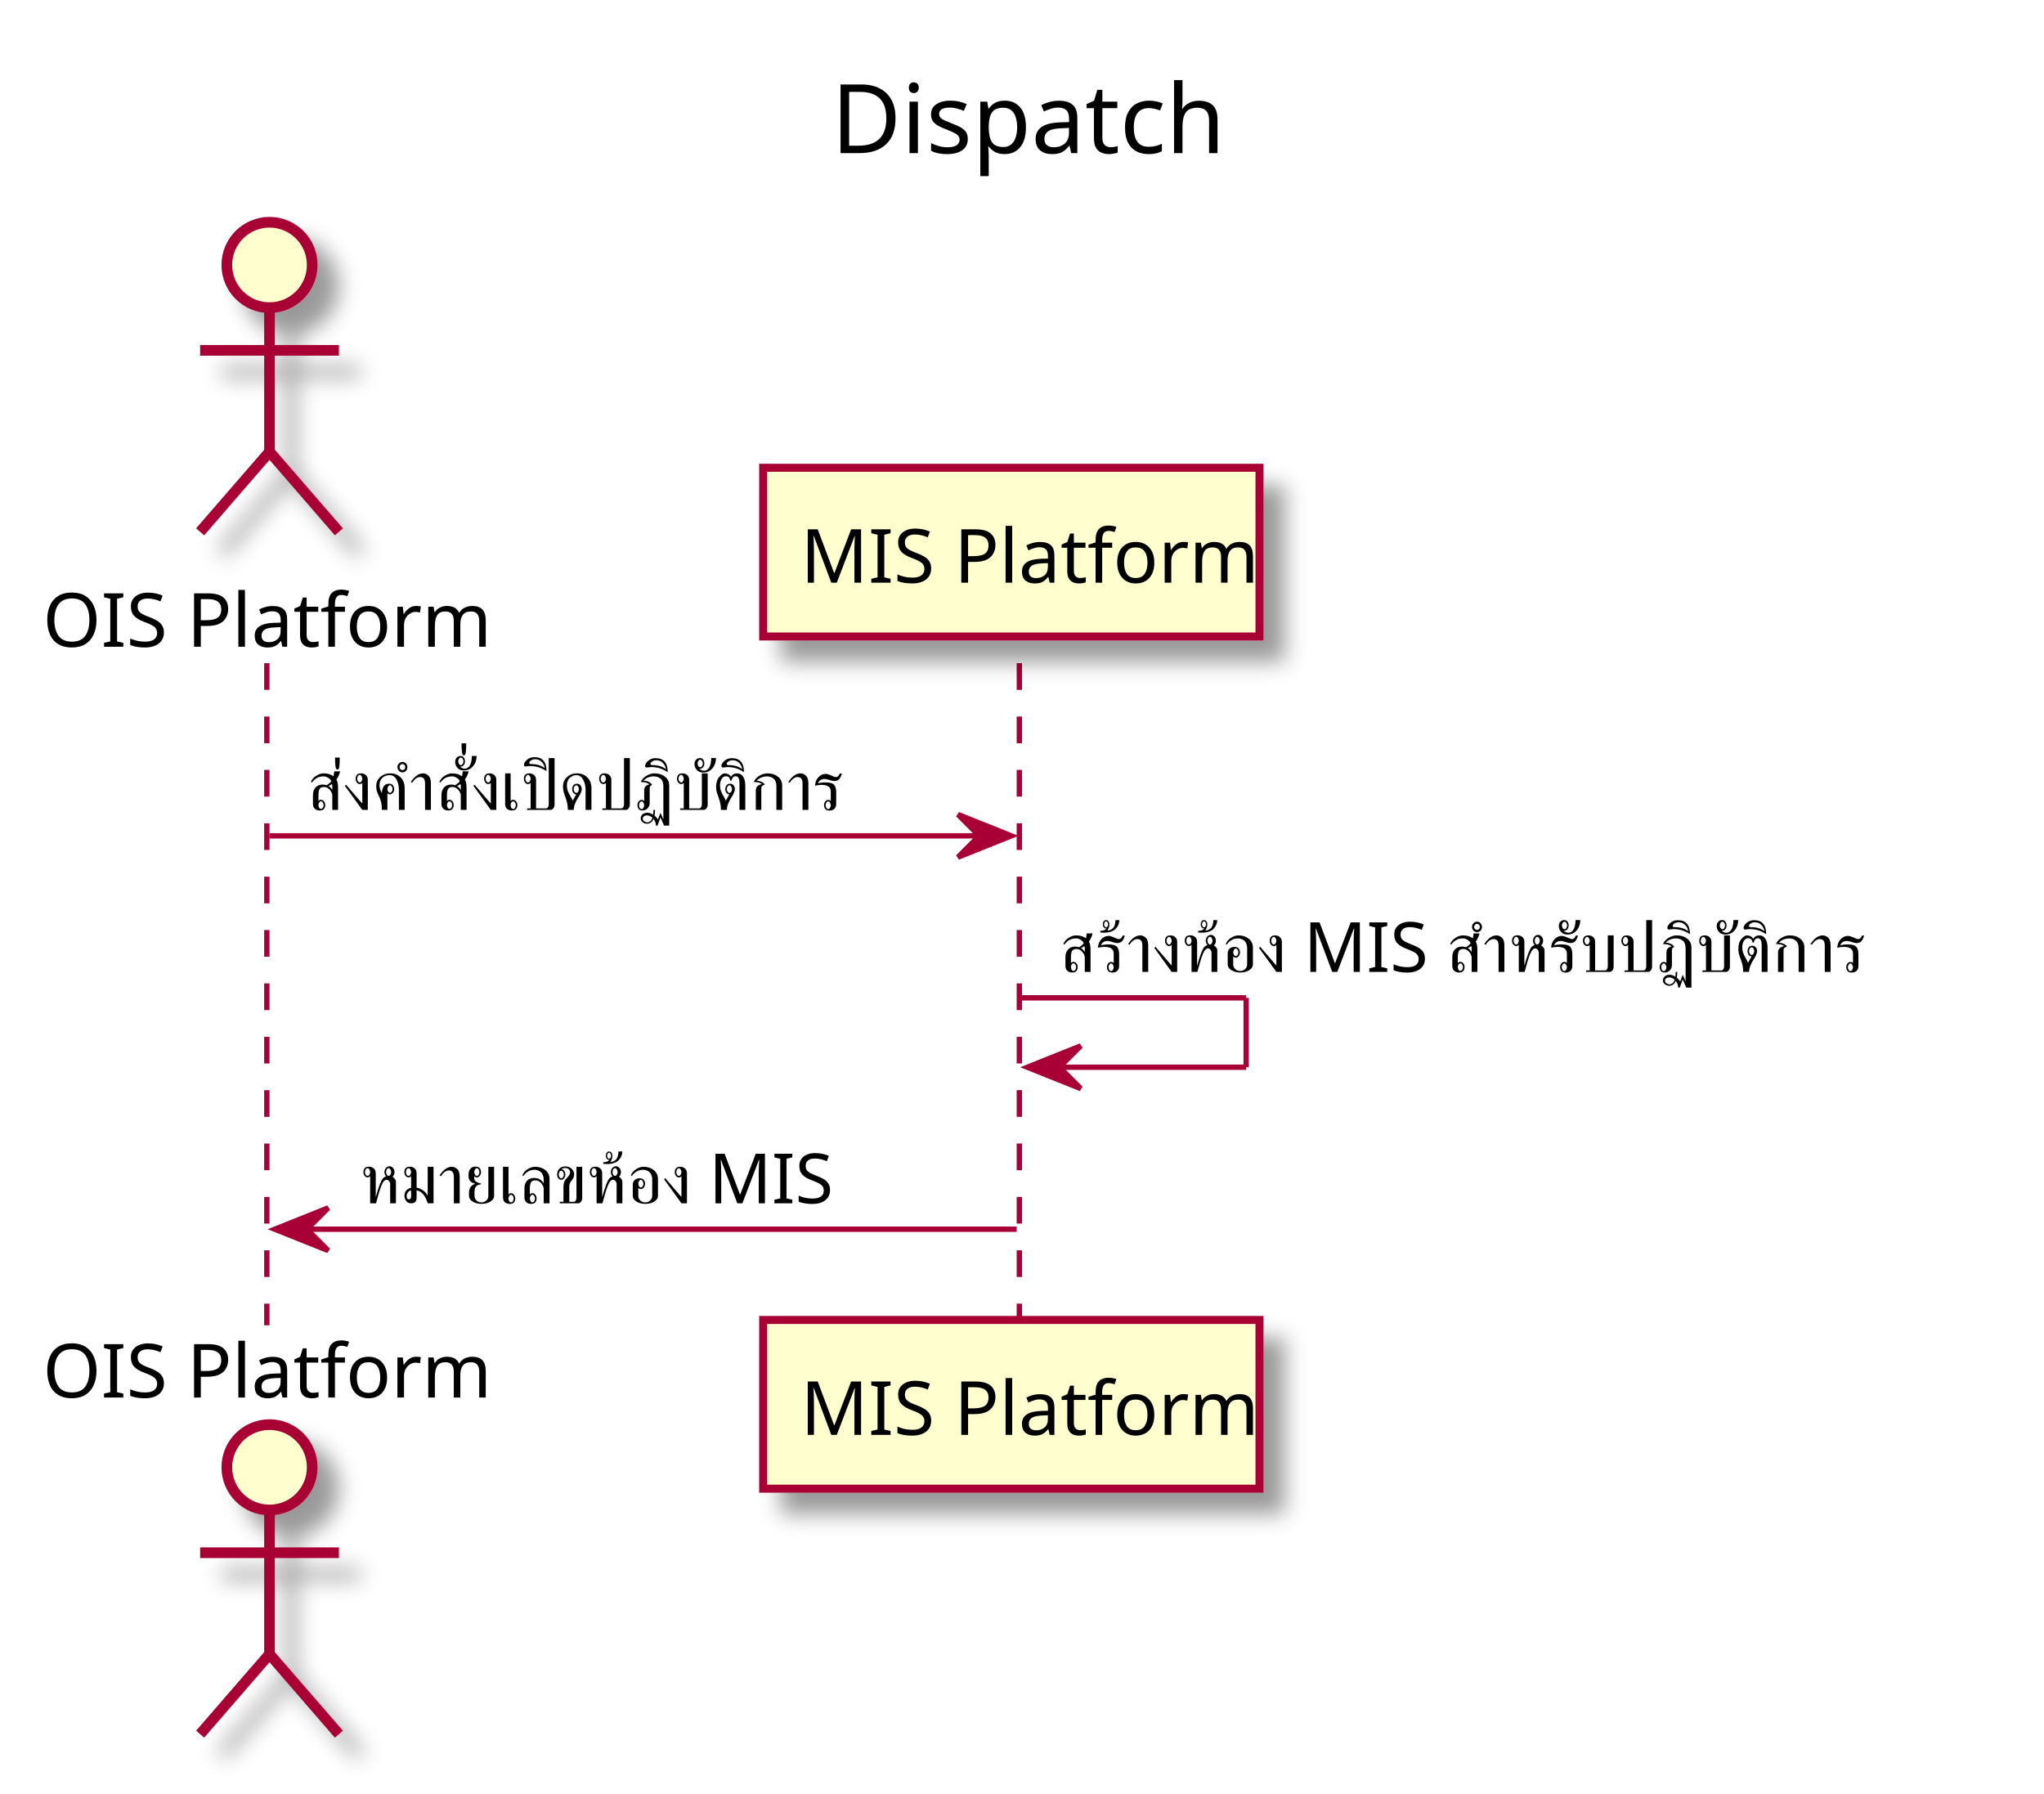
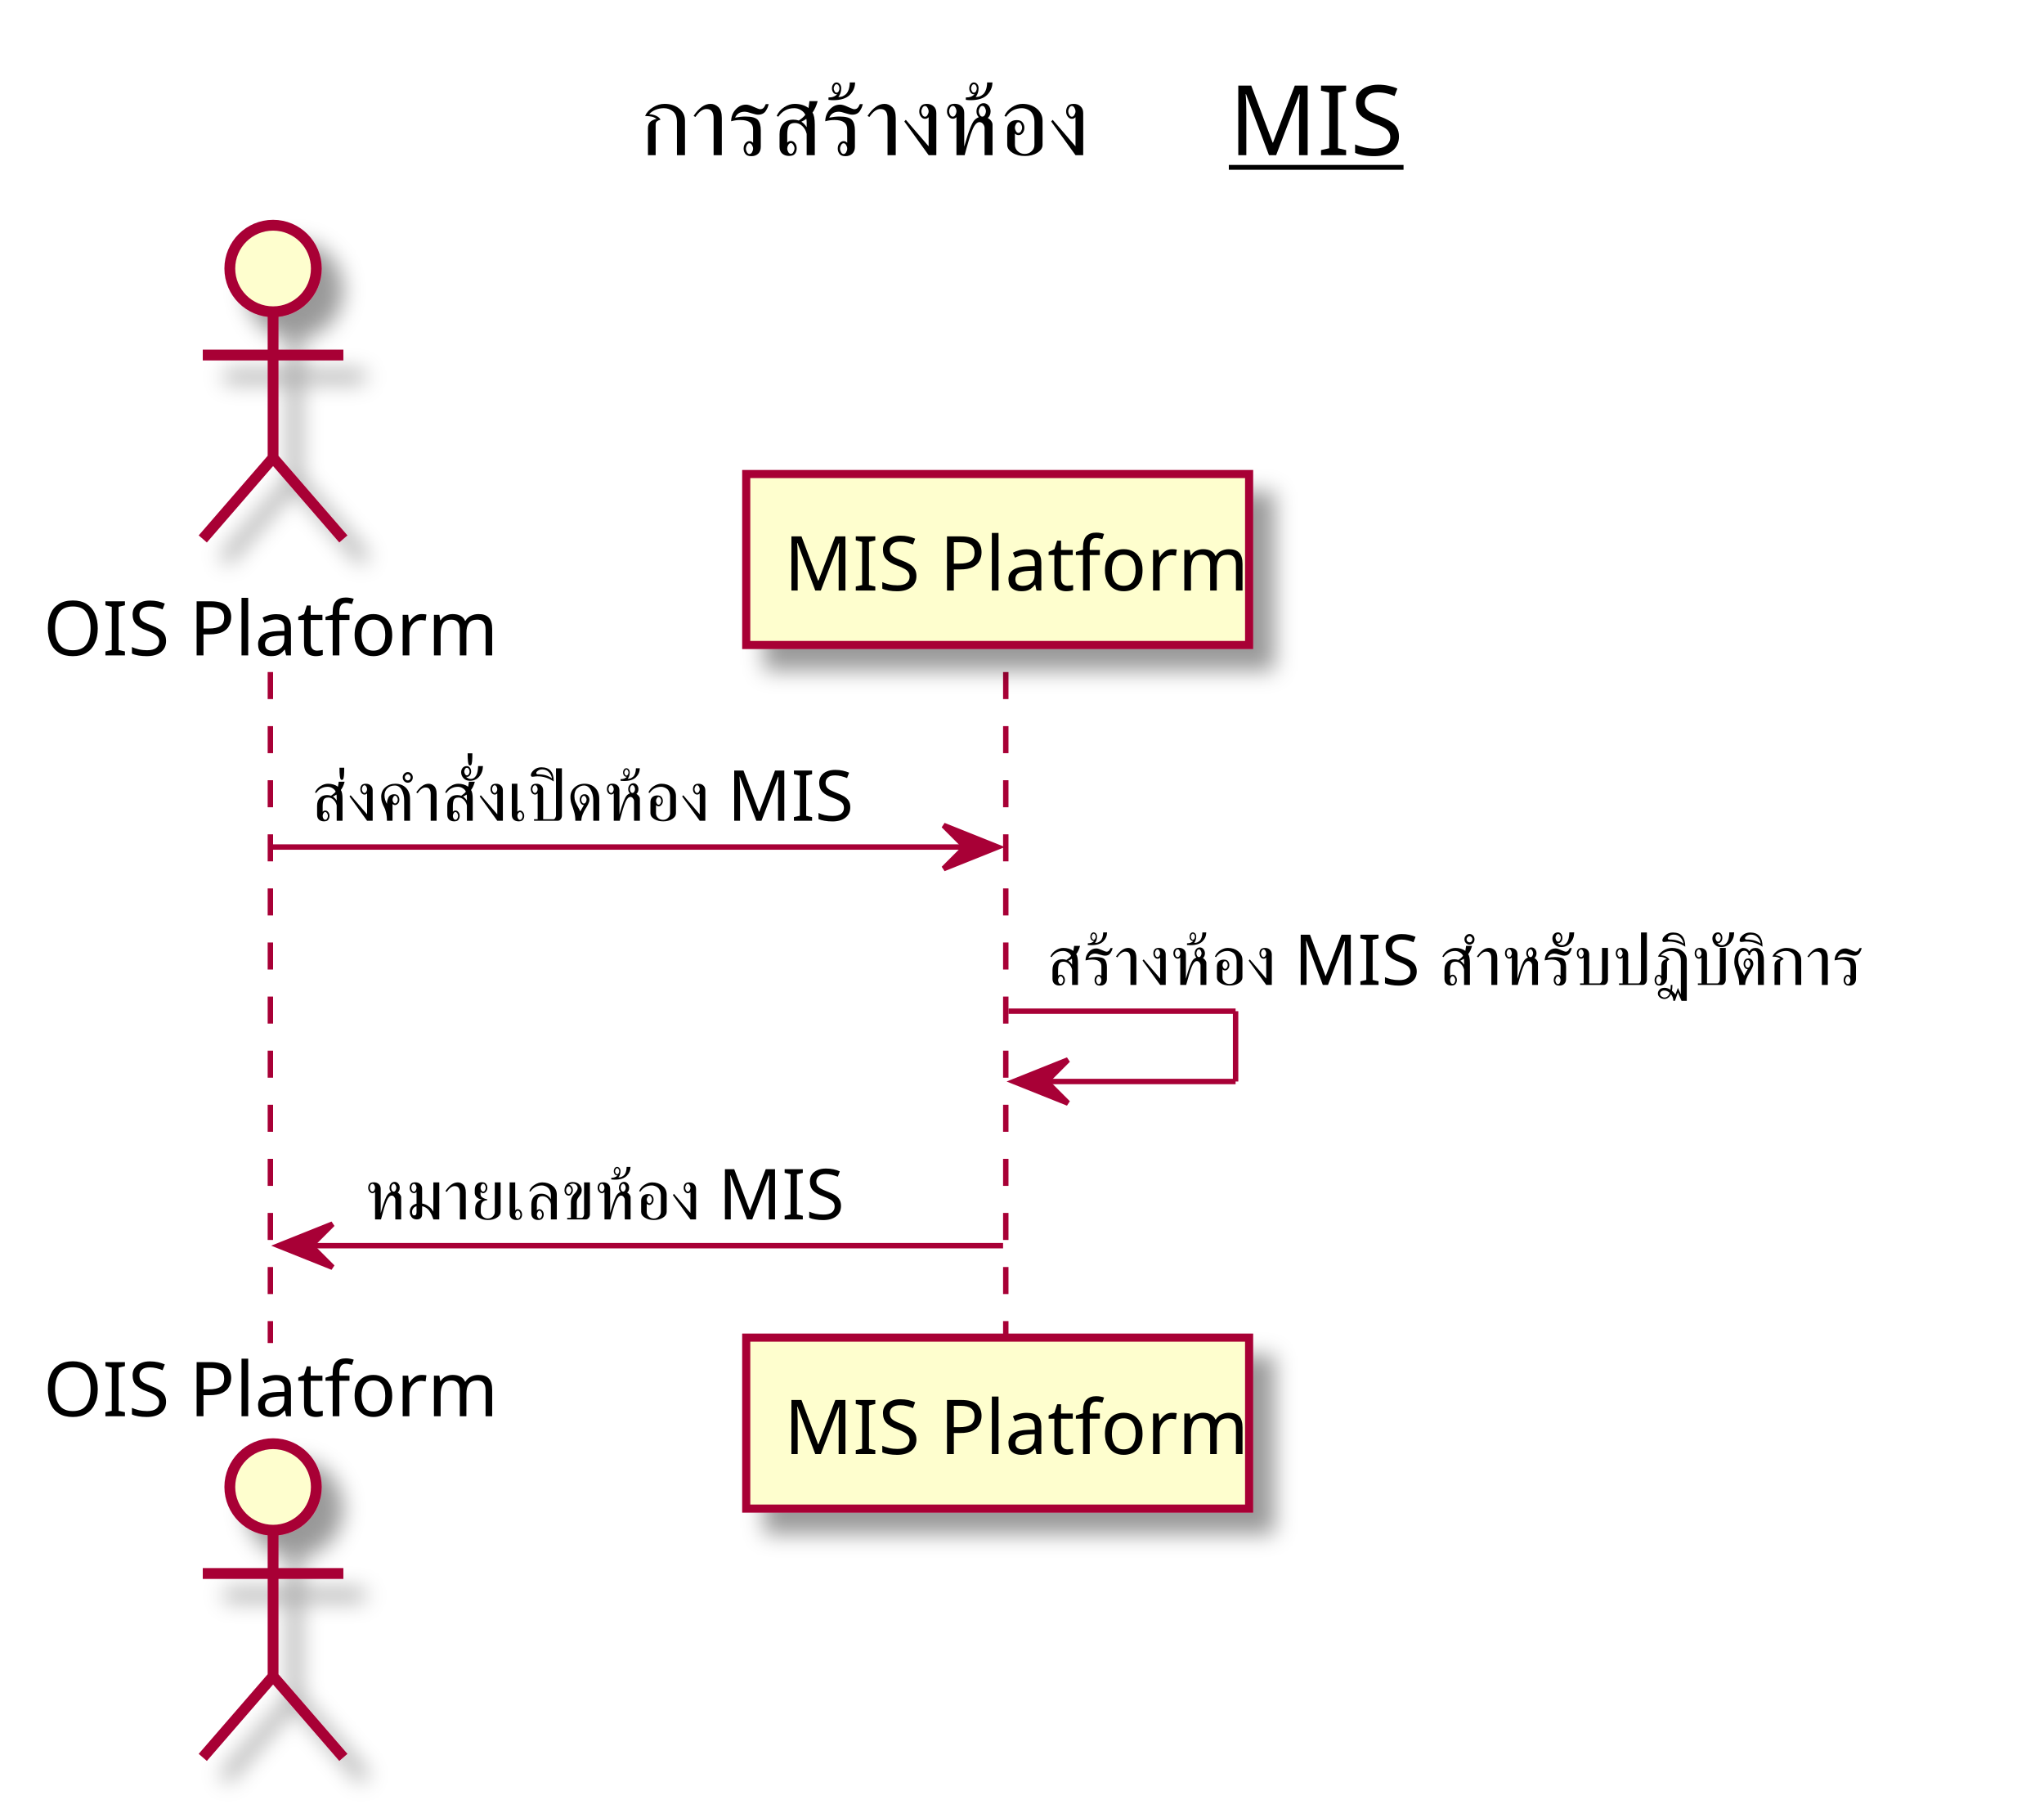
- <svg xmlns="http://www.w3.org/2000/svg" contentScriptType="application/ecmascript" contentStyleType="text/css" height="336px" preserveAspectRatio="none" style="width:383px;height:336px;" version="1.1" viewBox="0 0 383 336" width="383px" zoomAndPan="magnify">
+ <svg xmlns="http://www.w3.org/2000/svg" contentScriptType="application/ecmascript" contentStyleType="text/css" height="336px" preserveAspectRatio="none" style="width:378px;height:336px;" version="1.1" viewBox="0 0 378 336" width="378px" zoomAndPan="magnify">
  <defs>
-     <filter height="300%" id="f42ovogq8jdzf" width="300%" x="-1" y="-1">
+     <filter height="300%" id="f18fcnlq2i5dy8" width="300%" x="-1" y="-1">
      <feGaussianBlur result="blurOut" stdDeviation="2.0" />
      <feColorMatrix in="blurOut" result="blurOut2" type="matrix" values="0 0 0 0 0 0 0 0 0 0 0 0 0 0 0 0 0 0 .4 0" />
      <feOffset dx="4.0" dy="4.0" in="blurOut2" result="blurOut3" />
      <feBlend in="SourceGraphic" in2="blurOut3" mode="normal" />
    </filter>
  </defs>
  <g>
-     <text fill="#000000" font-family="sans-serif" font-size="18" lengthAdjust="spacingAndGlyphs" textLength="70" x="155.75" y="28.686">Dispatch</text>
+     <text fill="#000000" font-family="sans-serif" font-size="18" lengthAdjust="spacingAndGlyphs" textLength="104" x="118.25" y="28.686">การสร้างห้อง</text>
+     <text fill="#000000" font-family="sans-serif" font-size="18" lengthAdjust="spacingAndGlyphs" text-decoration="underline" textLength="31" x="227.25" y="28.686">MIS</text>
    <line style="stroke: #A80036; stroke-width: 1.0; stroke-dasharray: 5.0,5.0;" x1="50" x2="50" y1="124.25" y2="248.305" />
-     <line style="stroke: #A80036; stroke-width: 1.0; stroke-dasharray: 5.0,5.0;" x1="191" x2="191" y1="124.25" y2="248.305" />
+     <line style="stroke: #A80036; stroke-width: 1.0; stroke-dasharray: 5.0,5.0;" x1="186" x2="186" y1="124.25" y2="248.305" />
    <text fill="#000000" font-family="sans-serif" font-size="14" lengthAdjust="spacingAndGlyphs" textLength="79" x="8" y="121.174">OIS Platform</text>
-     <ellipse cx="50.5" cy="49.641" fill="#FEFECE" filter="url(#f42ovogq8jdzf)" rx="8" ry="8" style="stroke: #A80036; stroke-width: 2.0;" />
-     <path d="M50.5,57.641 L50.5,84.641 M37.5,65.641 L63.5,65.641 M50.5,84.641 L37.5,99.641 M50.5,84.641 L63.5,99.641 " fill="none" filter="url(#f42ovogq8jdzf)" style="stroke: #A80036; stroke-width: 2.0;" />
+     <ellipse cx="50.5" cy="49.641" fill="#FEFECE" filter="url(#f18fcnlq2i5dy8)" rx="8" ry="8" style="stroke: #A80036; stroke-width: 2.0;" />
+     <path d="M50.5,57.641 L50.5,84.641 M37.5,65.641 L63.5,65.641 M50.5,84.641 L37.5,99.641 M50.5,84.641 L63.5,99.641 " fill="none" filter="url(#f18fcnlq2i5dy8)" style="stroke: #A80036; stroke-width: 2.0;" />
    <text fill="#000000" font-family="sans-serif" font-size="14" lengthAdjust="spacingAndGlyphs" textLength="79" x="8" y="261.838">OIS Platform</text>
-     <ellipse cx="50.5" cy="274.914" fill="#FEFECE" filter="url(#f42ovogq8jdzf)" rx="8" ry="8" style="stroke: #A80036; stroke-width: 2.0;" />
-     <path d="M50.5,282.914 L50.5,309.914 M37.5,290.914 L63.5,290.914 M50.5,309.914 L37.5,324.914 M50.5,309.914 L63.5,324.914 " fill="none" filter="url(#f42ovogq8jdzf)" style="stroke: #A80036; stroke-width: 2.0;" />
-     <rect fill="#FEFECE" filter="url(#f42ovogq8jdzf)" height="31.609" style="stroke: #A80036; stroke-width: 1.5;" width="93" x="143" y="87.641" />
-     <text fill="#000000" font-family="sans-serif" font-size="14" lengthAdjust="spacingAndGlyphs" textLength="79" x="150" y="109.174">MIS Platform</text>
-     <rect fill="#FEFECE" filter="url(#f42ovogq8jdzf)" height="31.609" style="stroke: #A80036; stroke-width: 1.5;" width="93" x="143" y="247.305" />
-     <text fill="#000000" font-family="sans-serif" font-size="14" lengthAdjust="spacingAndGlyphs" textLength="79" x="150" y="268.838">MIS Platform</text>
-     <polygon fill="#A80036" points="179.5,152.602,189.5,156.602,179.5,160.602,183.5,156.602" style="stroke: #A80036; stroke-width: 1.0;" />
-     <line style="stroke: #A80036; stroke-width: 1.0;" x1="50.5" x2="185.5" y1="156.602" y2="156.602" />
-     <text fill="#000000" font-family="sans-serif" font-size="13" lengthAdjust="spacingAndGlyphs" textLength="117" x="57.5" y="151.745">ส่งคำสั่งเปิดปฏิบัติการ</text>
-     <line style="stroke: #A80036; stroke-width: 1.0;" x1="191.5" x2="233.5" y1="186.953" y2="186.953" />
-     <line style="stroke: #A80036; stroke-width: 1.0;" x1="233.5" x2="233.5" y1="186.953" y2="199.953" />
-     <line style="stroke: #A80036; stroke-width: 1.0;" x1="192.5" x2="233.5" y1="199.953" y2="199.953" />
-     <polygon fill="#A80036" points="202.5,195.953,192.5,199.953,202.5,203.953,198.5,199.953" style="stroke: #A80036; stroke-width: 1.0;" />
-     <text fill="#000000" font-family="sans-serif" font-size="13" lengthAdjust="spacingAndGlyphs" textLength="173" x="198.5" y="182.097">สร้างห้อง MIS สำหรับปฏิบัติการ</text>
+     <ellipse cx="50.5" cy="274.914" fill="#FEFECE" filter="url(#f18fcnlq2i5dy8)" rx="8" ry="8" style="stroke: #A80036; stroke-width: 2.0;" />
+     <path d="M50.5,282.914 L50.5,309.914 M37.5,290.914 L63.5,290.914 M50.5,309.914 L37.5,324.914 M50.5,309.914 L63.5,324.914 " fill="none" filter="url(#f18fcnlq2i5dy8)" style="stroke: #A80036; stroke-width: 2.0;" />
+     <rect fill="#FEFECE" filter="url(#f18fcnlq2i5dy8)" height="31.609" style="stroke: #A80036; stroke-width: 1.5;" width="93" x="138" y="87.641" />
+     <text fill="#000000" font-family="sans-serif" font-size="14" lengthAdjust="spacingAndGlyphs" textLength="79" x="145" y="109.174">MIS Platform</text>
+     <rect fill="#FEFECE" filter="url(#f18fcnlq2i5dy8)" height="31.609" style="stroke: #A80036; stroke-width: 1.5;" width="93" x="138" y="247.305" />
+     <text fill="#000000" font-family="sans-serif" font-size="14" lengthAdjust="spacingAndGlyphs" textLength="79" x="145" y="268.838">MIS Platform</text>
+     <polygon fill="#A80036" points="174.5,152.602,184.5,156.602,174.5,160.602,178.5,156.602" style="stroke: #A80036; stroke-width: 1.0;" />
+     <line style="stroke: #A80036; stroke-width: 1.0;" x1="50.5" x2="180.5" y1="156.602" y2="156.602" />
+     <text fill="#000000" font-family="sans-serif" font-size="13" lengthAdjust="spacingAndGlyphs" textLength="112" x="57.5" y="151.745">ส่งคำสั่งเปิดห้อง MIS</text>
+     <line style="stroke: #A80036; stroke-width: 1.0;" x1="186.5" x2="228.5" y1="186.953" y2="186.953" />
+     <line style="stroke: #A80036; stroke-width: 1.0;" x1="228.5" x2="228.5" y1="186.953" y2="199.953" />
+     <line style="stroke: #A80036; stroke-width: 1.0;" x1="187.5" x2="228.5" y1="199.953" y2="199.953" />
+     <polygon fill="#A80036" points="197.5,195.953,187.5,199.953,197.5,203.953,193.5,199.953" style="stroke: #A80036; stroke-width: 1.0;" />
+     <text fill="#000000" font-family="sans-serif" font-size="13" lengthAdjust="spacingAndGlyphs" textLength="173" x="193.5" y="182.097">สร้างห้อง MIS สำหรับปฏิบัติการ</text>
    <polygon fill="#A80036" points="61.5,226.305,51.5,230.305,61.5,234.305,57.5,230.305" style="stroke: #A80036; stroke-width: 1.0;" />
-     <line style="stroke: #A80036; stroke-width: 1.0;" x1="55.5" x2="190.5" y1="230.305" y2="230.305" />
+     <line style="stroke: #A80036; stroke-width: 1.0;" x1="55.5" x2="185.5" y1="230.305" y2="230.305" />
    <text fill="#000000" font-family="sans-serif" font-size="13" lengthAdjust="spacingAndGlyphs" textLength="100" x="67.5" y="225.448">หมายเลขห้อง MIS</text>
  </g>
</svg>
